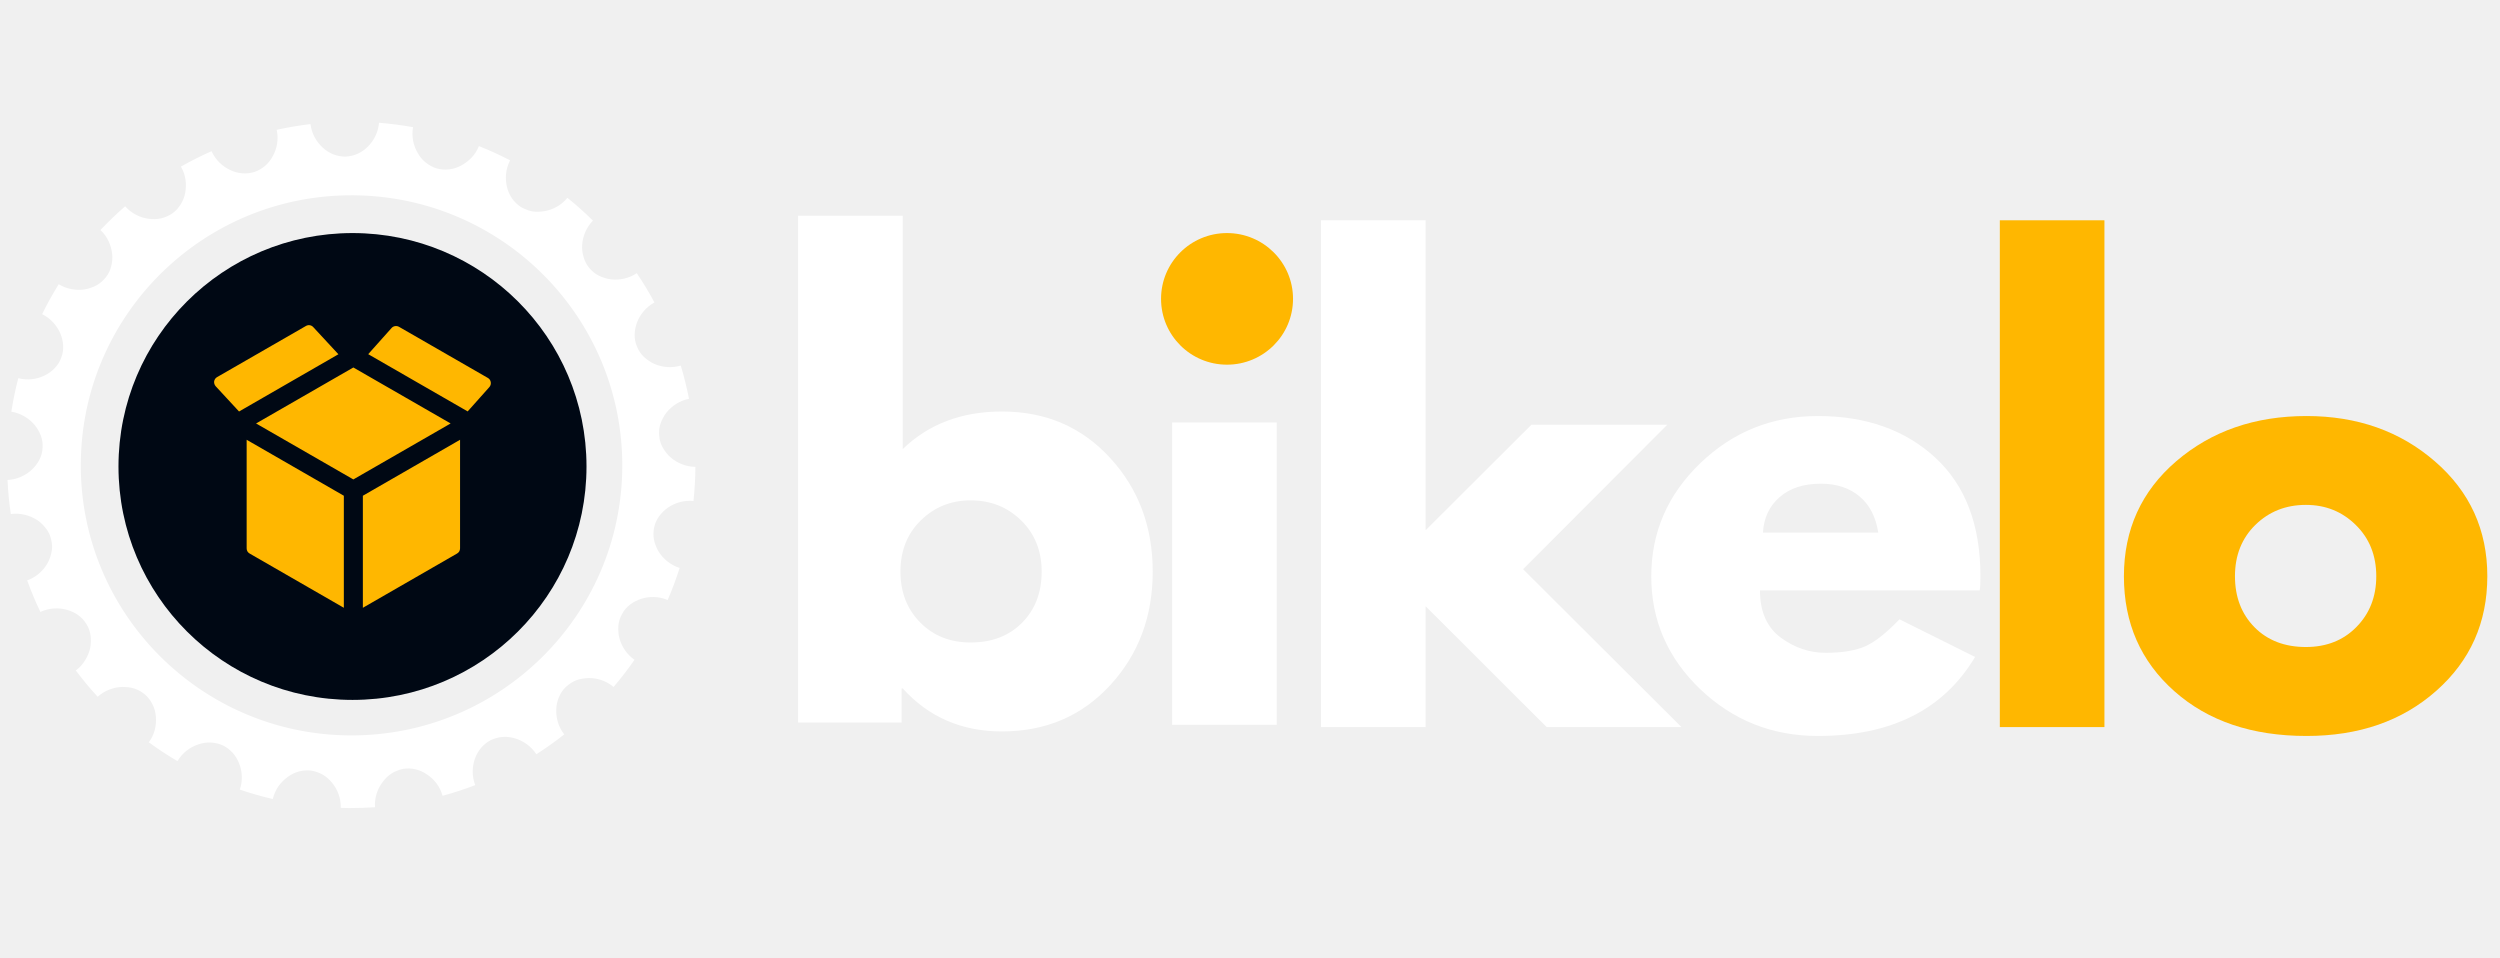
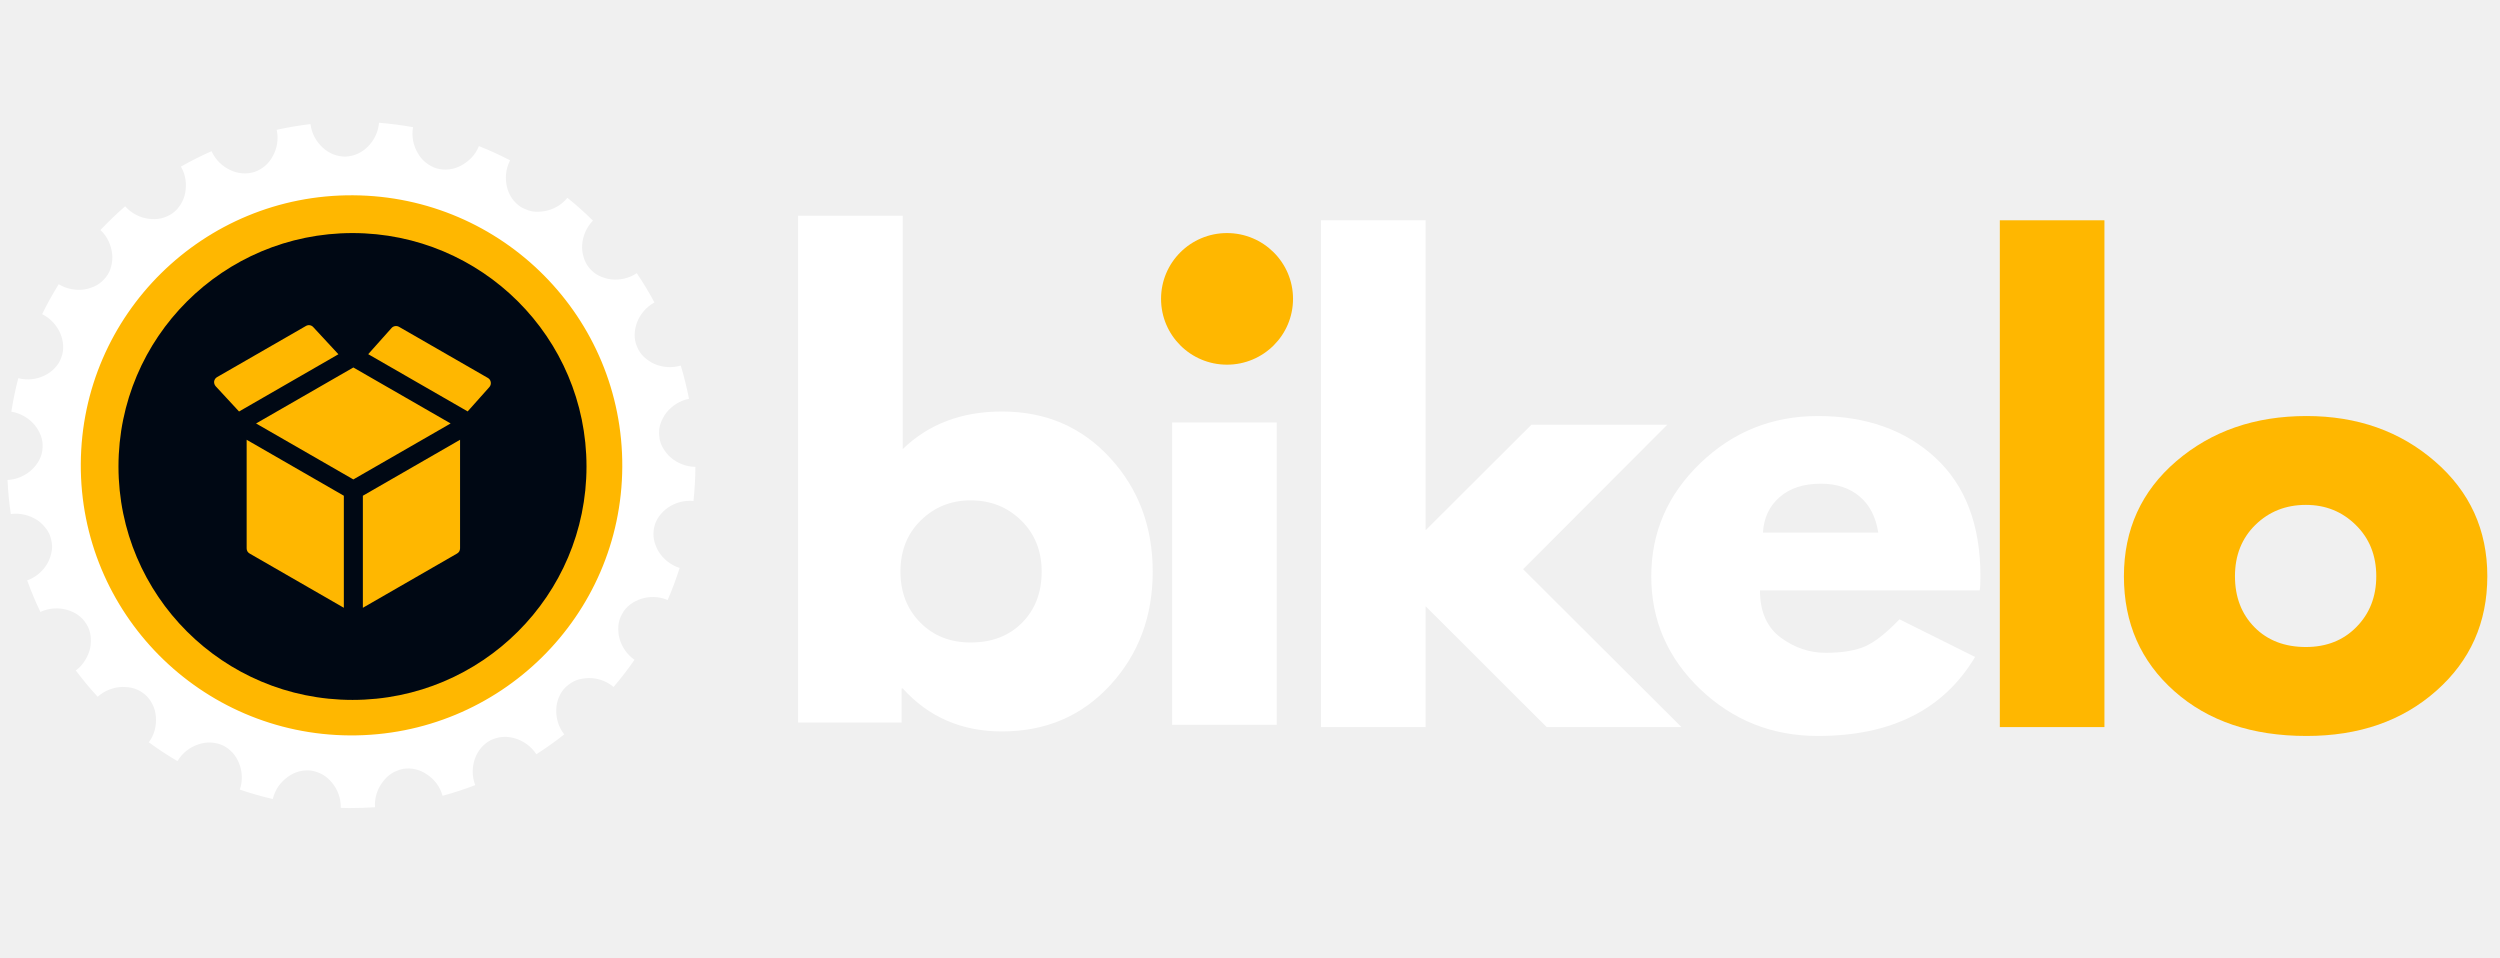
<svg xmlns="http://www.w3.org/2000/svg" width="276" height="105.75" preserveAspectRatio="xMidYMid meet" version="1.2">
  <defs>
    <clipPath id="92eb6db69f">
      <path d="m234,45l40.93,0l0,37l-40.93,0l0,-37zm0,0" id="svg_1" />
    </clipPath>
    <clipPath id="a76c8bd143">
      <path d="m0.83,13.52l75.94,0l0,75.73l-75.94,0l0,-75.73zm0,0" id="svg_2" />
    </clipPath>
    <clipPath id="1aee757f3d">
      <path d="m8.41,21.07l61.01,0l0,60.85l-61.01,0l0,-60.85zm0,0" id="svg_3" />
    </clipPath>
    <clipPath id="768379fe1d">
      <path d="m38.92,21.07c-16.85,0 -30.51,13.63 -30.51,30.43c0,16.8 13.66,30.42 30.51,30.42c16.85,0 30.5,-13.62 30.5,-30.42c0,-16.8 -13.65,-30.43 -30.5,-30.43zm0,0" id="svg_4" />
    </clipPath>
    <clipPath id="3cd27044d9">
      <path d="m13.75,26.41l50.33,0l0,50.18l-50.33,0l0,-50.18zm0,0" id="svg_5" />
    </clipPath>
    <clipPath id="05862195d8">
      <path d="m38.92,26.41c-13.9,0 -25.17,11.23 -25.17,25.09c0,13.86 11.27,25.09 25.17,25.09c13.89,0 25.16,-11.23 25.16,-25.09c0,-13.86 -11.27,-25.09 -25.16,-25.09zm0,0" id="svg_6" />
    </clipPath>
    <clipPath id="3bf852e864">
      <path d="m10.48,23.14l56.87,0l0,56.72l-56.87,0l0,-56.72zm0,0" id="svg_7" />
    </clipPath>
    <clipPath id="ace741be1c">
      <path d="m38.92,22.89c-15.71,0 -28.44,12.7 -28.44,28.36c0,15.66 12.73,28.36 28.44,28.36c15.7,0 28.43,-12.7 28.43,-28.36c0,-15.66 -12.73,-28.36 -28.43,-28.36zm0,0" id="svg_8" />
    </clipPath>
    <clipPath id="2ae0b4acc1">
      <path d="m13.08,25.73l51.92,0l0,51.73l-51.92,0l0,-51.73zm0,0" id="svg_9" />
    </clipPath>
    <clipPath id="9d7846a0e4">
      <path d="m128.18,25.73l14.57,0l0,14.53l-14.57,0l0,-14.53zm0,0" id="svg_10" />
    </clipPath>
    <clipPath id="2dd95234ea">
      <path d="m135.46,25.73c-4.02,0 -7.28,3.25 -7.28,7.26c0,4.02 3.26,7.27 7.28,7.27c4.02,0 7.29,-3.25 7.29,-7.27c0,-4.01 -3.27,-7.26 -7.29,-7.26zm0,0" id="svg_11" />
    </clipPath>
  </defs>
  <g class="layer">
-     <g id="fcd7d22820">
-       <ellipse cx="38.87" cy="51.53" fill="#ffb700" id="svg_22" rx="25.1" ry="25.11" />
+     <g id="fcd7d22820" transform="matrix(1 0 0 1 0 0)">
+       <circle cx="38.83" cy="51.35" fill="#ffb700" id="svg_37" r="30.2" transform="matrix(1 0 0 1 0 0)" />
      <path d="m122.57,50.57c3.13,3.41 4.69,7.6 4.69,12.54c0,4.95 -1.56,9.12 -4.69,12.53c-3.14,3.41 -7.12,5.11 -11.96,5.11c-4.43,0 -8.09,-1.58 -10.95,-4.75l-0.12,0l0,3.77l-11.43,0l0,-55.95l11.55,0l0,25.76c2.86,-2.77 6.52,-4.15 10.95,-4.15c4.84,0 8.82,1.71 11.96,5.14zm-9.73,18.18c1.44,-1.46 2.16,-3.34 2.16,-5.64c0,-2.29 -0.76,-4.18 -2.26,-5.65c-1.51,-1.48 -3.36,-2.22 -5.58,-2.22c-2.17,0 -4.01,0.74 -5.51,2.22c-1.5,1.47 -2.24,3.36 -2.24,5.65c0,2.26 0.72,4.13 2.18,5.61c1.46,1.48 3.31,2.21 5.57,2.21c2.35,0 4.24,-0.73 5.68,-2.18zm0,0" fill="#ffffff" fill-rule="nonzero" id="svg_12" transform="matrix(1 0 0 1 0 0)" />
      <path d="m130.5,28.05c1.35,-1.35 2.96,-2.03 4.82,-2.03c1.88,0 3.49,0.68 4.84,2.03c1.36,1.34 2.03,2.94 2.03,4.81c0,1.86 -0.67,3.47 -2.03,4.81c-1.35,1.34 -2.96,2.01 -4.84,2.01c-1.86,0 -3.47,-0.67 -4.82,-2.01c-1.34,-1.34 -2.02,-2.95 -2.02,-4.81c0,-1.87 0.68,-3.47 2.02,-4.81zm-1.1,18.59l0,33.38l11.55,0l0,-33.38l-11.55,0zm0,0" fill="#ffffff" fill-rule="nonzero" id="svg_13" transform="matrix(1 0 0 1 0 0)" />
      <path d="m184.07,46.89l-15.92,15.95l17.48,17.43l-14.88,0l-13.36,-13.34l0,13.34l-11.55,0l0,-55.95l11.55,0l0,34.22l11.68,-11.65l15,0zm0,0" fill="#ffffff" fill-rule="nonzero" id="svg_14" transform="matrix(1 0 0 1 0 0)" />
      <path d="m218.56,65.18l-24.26,0c0,2.34 0.77,4.08 2.29,5.21c1.52,1.12 3.17,1.68 4.95,1.68c1.87,0 3.35,-0.25 4.43,-0.74c1.09,-0.5 2.33,-1.49 3.73,-2.96l8.35,4.16c-3.48,5.82 -9.26,8.72 -17.35,8.72c-5.04,0 -9.38,-1.72 -12.99,-5.16c-3.61,-3.46 -5.41,-7.61 -5.41,-12.46c0,-4.86 1.8,-9.02 5.41,-12.49c3.61,-3.48 7.95,-5.21 12.99,-5.21c5.3,0 9.62,1.53 12.94,4.58c3.33,3.06 5,7.43 5,13.1c0,0.79 -0.03,1.31 -0.08,1.57zm-23.93,-6.38l12.73,0c-0.27,-1.74 -0.96,-3.07 -2.07,-4c-1.11,-0.93 -2.53,-1.4 -4.27,-1.4c-1.92,0 -3.44,0.5 -4.57,1.5c-1.13,0.99 -1.73,2.3 -1.82,3.9zm0,0" fill="#ffffff" fill-rule="nonzero" id="svg_15" transform="matrix(1 0 0 1 0 0)" />
      <path d="m220.78,24.32l11.55,0l0,55.95l-11.55,0l0,-55.95zm0,0" fill="#ffb700" fill-rule="nonzero" id="svg_16" />
      <g clip-path="url(#92eb6db69f)" clip-rule="nonzero" id="svg_17">
        <path d="m240.05,76.31c-3.72,-3.3 -5.57,-7.53 -5.57,-12.68c0,-5.17 1.93,-9.41 5.79,-12.72c3.88,-3.32 8.66,-4.98 14.37,-4.98c5.6,0 10.33,1.67 14.18,5.01c3.85,3.33 5.78,7.56 5.78,12.67c0,5.12 -1.88,9.34 -5.64,12.66c-3.76,3.33 -8.53,4.98 -14.32,4.98c-6.01,0 -10.87,-1.64 -14.59,-4.94zm8.93,-18.35c-1.49,1.47 -2.24,3.36 -2.24,5.65c0,2.3 0.72,4.18 2.16,5.64c1.43,1.45 3.33,2.18 5.67,2.18c2.26,0 4.13,-0.73 5.58,-2.21c1.46,-1.48 2.19,-3.35 2.19,-5.61c0,-2.29 -0.76,-4.18 -2.26,-5.65c-1.5,-1.48 -3.33,-2.22 -5.51,-2.22c-2.22,0 -4.08,0.74 -5.59,2.22zm0,0" fill="#ffb700" fill-rule="nonzero" id="svg_18" />
      </g>
      <g clip-path="url(#a76c8bd143)" clip-rule="nonzero" id="svg_19" transform="matrix(1 0 0 1 0 0)">
        <path d="m38.63,81.19c-16.5,-0.1 -29.81,-13.53 -29.71,-29.99c0.09,-16.47 13.55,-29.74 30.06,-29.64c16.51,0.1 29.81,13.52 29.72,29.99c-0.09,16.46 -13.56,29.73 -30.07,29.64zm35.41,-30.69c-0.37,-0.32 -0.63,-0.68 -0.87,-1.08c-0.22,-0.4 -0.36,-0.83 -0.39,-1.3c-0.05,-0.47 -0.01,-0.92 0.14,-1.35c0.07,-0.22 0.17,-0.43 0.28,-0.63c0.1,-0.2 0.23,-0.4 0.37,-0.58c0.58,-0.74 1.46,-1.33 2.49,-1.53c0.01,0 0.01,0 0.01,0c-0.25,-1.24 -0.55,-2.47 -0.91,-3.67c0,0 0,0 -0.01,0c-1,0.3 -2.06,0.19 -2.92,-0.19c-0.43,-0.19 -0.8,-0.46 -1.14,-0.77c-0.33,-0.31 -0.59,-0.69 -0.76,-1.13c-0.38,-0.85 -0.32,-1.81 0,-2.68c0.33,-0.87 1,-1.7 1.92,-2.2c-0.59,-1.11 -1.25,-2.19 -1.95,-3.23c-0.89,0.59 -1.92,0.79 -2.85,0.68c-0.24,-0.03 -0.46,-0.08 -0.68,-0.15c-0.22,-0.06 -0.44,-0.15 -0.64,-0.25c-0.21,-0.1 -0.4,-0.22 -0.58,-0.37c-0.17,-0.14 -0.33,-0.3 -0.49,-0.48c-0.3,-0.36 -0.51,-0.77 -0.63,-1.21c-0.14,-0.43 -0.19,-0.89 -0.16,-1.36c0.08,-0.94 0.44,-1.9 1.19,-2.66c0,0 0,0 0,0c-0.89,-0.89 -1.83,-1.73 -2.82,-2.52c0,0 0,0 0,0c-0.67,0.83 -1.6,1.31 -2.52,1.47c-0.46,0.08 -0.94,0.1 -1.38,0.02c-0.23,-0.04 -0.44,-0.11 -0.65,-0.2c-0.21,-0.08 -0.43,-0.18 -0.62,-0.3c-0.78,-0.53 -1.3,-1.3 -1.51,-2.23c-0.21,-0.92 -0.14,-1.94 0.35,-2.89c0,0 0,-0.01 0,-0.01c-1.11,-0.58 -2.26,-1.11 -3.44,-1.57c0,0 0,0 0,0.01c-0.4,0.99 -1.14,1.7 -1.97,2.14c-0.84,0.45 -1.77,0.56 -2.67,0.32c-0.23,-0.06 -0.44,-0.16 -0.64,-0.27c-0.21,-0.11 -0.39,-0.22 -0.57,-0.37c-0.36,-0.28 -0.66,-0.64 -0.89,-1.05c-0.48,-0.8 -0.72,-1.81 -0.53,-2.86c0,0 0,0 0,-0.01c-1.23,-0.22 -2.49,-0.38 -3.76,-0.49c0,0.01 0,0.01 0,0.02c-0.09,1.06 -0.57,1.96 -1.24,2.63c-0.68,0.68 -1.53,1.05 -2.47,1.09c-0.94,0 -1.81,-0.35 -2.51,-1c-0.69,-0.64 -1.21,-1.52 -1.34,-2.58c0,0 0,-0.01 0,-0.01c-1.26,0.15 -2.51,0.36 -3.73,0.63c0,0 0,0.01 0,0.01c0.22,1.04 0.03,2.06 -0.42,2.87c-0.22,0.42 -0.51,0.8 -0.85,1.09c-0.17,0.15 -0.36,0.27 -0.55,0.39c-0.2,0.12 -0.41,0.22 -0.63,0.29c-0.9,0.28 -1.83,0.2 -2.69,-0.21c-0.85,-0.4 -1.61,-1.1 -2.05,-2.07c0,0 0,-0.01 0,-0.01c-1.16,0.51 -2.29,1.08 -3.38,1.7c0,0.01 0,0.01 0,0.02c0.27,0.45 0.43,0.95 0.5,1.43c0.07,0.49 0.05,0.96 -0.03,1.44c-0.09,0.47 -0.26,0.9 -0.5,1.28c-0.06,0.1 -0.13,0.19 -0.2,0.28c-0.06,0.09 -0.13,0.18 -0.21,0.27c-0.15,0.16 -0.33,0.32 -0.52,0.45c-0.19,0.14 -0.39,0.24 -0.6,0.33c-0.21,0.1 -0.42,0.17 -0.65,0.22c-0.44,0.1 -0.92,0.1 -1.38,0.04c-0.92,-0.12 -1.87,-0.58 -2.57,-1.37c0,-0.01 0,-0.01 0,-0.01c-0.95,0.83 -1.86,1.71 -2.73,2.62c0,0 0,0 0,0.01c0.78,0.72 1.18,1.67 1.29,2.61c0.05,0.47 0.02,0.93 -0.1,1.37c-0.1,0.44 -0.3,0.86 -0.59,1.23c-0.3,0.36 -0.63,0.67 -1.03,0.89c-0.2,0.11 -0.41,0.2 -0.64,0.27c-0.21,0.08 -0.43,0.14 -0.67,0.18c-0.92,0.14 -1.96,-0.02 -2.87,-0.57c-0.66,1.06 -1.27,2.17 -1.83,3.3c0.95,0.47 1.64,1.27 2.01,2.13c0.35,0.85 0.45,1.81 0.1,2.67c-0.15,0.45 -0.4,0.83 -0.72,1.16c-0.08,0.08 -0.16,0.16 -0.25,0.24c-0.08,0.07 -0.17,0.14 -0.26,0.21c-0.19,0.14 -0.39,0.26 -0.6,0.36c-0.84,0.42 -1.89,0.57 -2.91,0.3c-0.32,1.21 -0.57,2.45 -0.77,3.7c0,0 0,0 0,0c1.05,0.17 1.95,0.73 2.55,1.44c0.59,0.72 0.98,1.6 0.9,2.53c-0.03,0.94 -0.5,1.78 -1.17,2.42c-0.68,0.64 -1.64,1.1 -2.7,1.15c0.06,1.27 0.18,2.53 0.36,3.76c1.04,-0.14 2.06,0.13 2.86,0.63c0.2,0.12 0.38,0.27 0.54,0.42c0.17,0.16 0.32,0.33 0.46,0.51c0.29,0.36 0.49,0.77 0.59,1.23c0.12,0.45 0.15,0.91 0.06,1.35c-0.08,0.46 -0.23,0.89 -0.46,1.3c-0.46,0.81 -1.24,1.53 -2.23,1.88c-0.01,0 -0.01,0 -0.01,0c0.43,1.2 0.92,2.36 1.46,3.49c0.95,-0.45 2.01,-0.49 2.92,-0.24c0.89,0.25 1.69,0.77 2.16,1.58c0.26,0.4 0.4,0.83 0.46,1.29c0.05,0.45 0.05,0.91 -0.05,1.37c-0.1,0.46 -0.29,0.91 -0.56,1.34c-0.25,0.42 -0.59,0.8 -1.02,1.12c0,0 0,0 0,0c0.76,1.01 1.56,1.98 2.42,2.91c0,0 0,0 0,-0.01c0.79,-0.71 1.78,-1.06 2.71,-1.08c0.46,0 0.95,0.04 1.37,0.19c0.43,0.14 0.82,0.38 1.18,0.68c0.36,0.31 0.61,0.7 0.81,1.1c0.2,0.4 0.32,0.86 0.35,1.33c0.02,0.24 0.02,0.48 0,0.72c-0.02,0.24 -0.07,0.48 -0.12,0.71c-0.13,0.48 -0.34,0.95 -0.66,1.38c0,0 0,0 0,0c1.02,0.75 2.07,1.44 3.17,2.08c0,-0.01 0,-0.01 0,-0.01c0.54,-0.92 1.38,-1.53 2.27,-1.83c0.9,-0.32 1.83,-0.28 2.69,0.08c0.43,0.2 0.79,0.49 1.1,0.81c0.31,0.33 0.55,0.74 0.73,1.18c0.35,0.87 0.43,1.9 0.09,2.9c0,0.01 -0.01,0.01 -0.01,0.01c1.19,0.4 2.41,0.76 3.64,1.04c0.01,0 0.01,0 0.01,-0.01c0.12,-0.51 0.34,-0.98 0.61,-1.39c0.29,-0.4 0.63,-0.73 1.01,-1.02c0.76,-0.57 1.67,-0.82 2.6,-0.72c0.23,0.04 0.45,0.09 0.67,0.17c0.22,0.08 0.42,0.17 0.62,0.28c0.39,0.23 0.74,0.53 1.04,0.91c0.59,0.72 0.98,1.69 0.95,2.75c0,0 0,0 0,0.01c0.31,0.01 0.63,0.01 0.94,0.02c0.96,0 1.9,-0.03 2.84,-0.09c0,-0.01 0,-0.01 0,-0.01c-0.07,-1.06 0.28,-2.04 0.85,-2.78c0.28,-0.39 0.62,-0.71 1,-0.95c0.19,-0.13 0.39,-0.22 0.61,-0.3c0.21,-0.09 0.43,-0.16 0.66,-0.2c0.93,-0.14 1.84,0.08 2.62,0.62c0.4,0.27 0.75,0.59 1.05,0.98c0.29,0.4 0.53,0.86 0.67,1.37c0,0 0,0.01 0,0.01c1.23,-0.34 2.43,-0.73 3.6,-1.18c0,-0.01 0,-0.01 0,-0.02c-0.38,-0.98 -0.34,-2.02 -0.03,-2.9c0.32,-0.9 0.92,-1.61 1.75,-2.05c0.21,-0.1 0.43,-0.18 0.65,-0.24c0.22,-0.05 0.44,-0.1 0.67,-0.11c0.45,-0.04 0.91,0.02 1.37,0.16c0.89,0.27 1.76,0.85 2.34,1.74c0,0 0,0.01 0,0.01c1.07,-0.68 2.09,-1.41 3.09,-2.2c-0.01,0 -0.01,0 -0.01,0c-0.33,-0.41 -0.56,-0.87 -0.7,-1.34c-0.07,-0.24 -0.12,-0.48 -0.15,-0.71c-0.03,-0.25 -0.04,-0.48 -0.03,-0.72c0.02,-0.48 0.12,-0.93 0.3,-1.34c0.18,-0.42 0.42,-0.81 0.77,-1.13c0.35,-0.31 0.72,-0.57 1.15,-0.73c0.42,-0.16 0.89,-0.23 1.36,-0.24c0.93,-0.02 1.94,0.3 2.75,0.98c0,0 0,0 0,0c0.82,-0.96 1.59,-1.96 2.31,-3c0,0 0,0 0,0c-0.44,-0.3 -0.79,-0.67 -1.07,-1.08c-0.28,-0.41 -0.48,-0.86 -0.6,-1.32c-0.06,-0.22 -0.1,-0.46 -0.11,-0.68c-0.02,-0.23 -0.02,-0.46 0,-0.69c0.04,-0.45 0.18,-0.89 0.41,-1.29c0.43,-0.83 1.22,-1.38 2.11,-1.67c0.89,-0.29 1.95,-0.28 2.92,0.13c0.5,-1.15 0.94,-2.33 1.32,-3.54c-1.01,-0.32 -1.82,-1 -2.31,-1.8c-0.13,-0.2 -0.23,-0.4 -0.31,-0.62c-0.08,-0.21 -0.16,-0.43 -0.2,-0.65c-0.1,-0.45 -0.09,-0.9 0,-1.36c0.09,-0.46 0.27,-0.88 0.54,-1.25c0.14,-0.19 0.29,-0.36 0.45,-0.53c0.16,-0.16 0.34,-0.31 0.53,-0.44c0.77,-0.53 1.78,-0.85 2.83,-0.74c0.13,-1.24 0.21,-2.5 0.21,-3.77c-1.06,-0.01 -2.03,-0.43 -2.73,-1.04" fill="#ffffff" fill-rule="nonzero" id="svg_20" />
      </g>
      <g clip-path="url(#1aee757f3d)" clip-rule="nonzero" id="svg_21" />
      <g clip-path="url(#3bf852e864)" clip-rule="nonzero" id="svg_27" />
-       <path d="m38.92,25.73c14.26,0 25.83,11.54 25.83,25.77c0,14.23 -11.57,25.77 -25.83,25.77c-14.28,0 -25.84,-11.54 -25.84,-25.77c0,-14.23 11.56,-25.77 25.84,-25.77zm10.83,21.02l-10.74,-6.18l-10.74,6.18l10.74,6.18l10.74,-6.18zm-23.36,-1.32l10.97,-6.32l-2.78,-3c-0.21,-0.23 -0.54,-0.28 -0.81,-0.12l-9.8,5.64c-0.18,0.1 -0.29,0.27 -0.33,0.47c-0.02,0.2 0.04,0.39 0.17,0.54l2.58,2.79zm14.26,-6.33l10.98,6.32l2.4,-2.69c0.13,-0.15 0.18,-0.34 0.15,-0.54c-0.03,-0.2 -0.14,-0.36 -0.31,-0.46l-9.82,-5.65c-0.27,-0.15 -0.61,-0.1 -0.82,0.13l-2.58,2.89zm10.14,9.45l-10.73,6.18l0,12.37l10.4,-5.99c0.21,-0.12 0.33,-0.32 0.33,-0.57l0,-11.99zm-12.83,18.55l0,-12.37l-10.73,-6.18l0,11.99c0,0.25 0.12,0.45 0.33,0.57l10.4,5.99zm0,0" fill="#000814" fill-rule="evenodd" id="svg_31" />
      <g clip-path="url(#9d7846a0e4)" clip-rule="nonzero" id="svg_32">
        <g clip-path="url(#2dd95234ea)" clip-rule="nonzero" id="svg_33">
          <path d="m128.18,25.73l14.57,0l0,14.53l-14.57,0l0,-14.53zm0,0" fill="#ffb700" fill-rule="nonzero" id="svg_34" />
        </g>
      </g>
+       <g id="svg_23">
+         <ellipse cx="38.87" cy="51.53" fill="#ffb700" id="svg_22" rx="25.1" ry="25.11" />
+         <path d="m38.92,25.73c14.26,0 25.83,11.54 25.83,25.77c0,14.23 -11.57,25.77 -25.83,25.77c-14.28,0 -25.84,-11.54 -25.84,-25.77c0,-14.23 11.56,-25.77 25.84,-25.77zm10.83,21.02l-10.74,-6.18l-10.74,6.18l10.74,6.18l10.74,-6.18zm-23.36,-1.32l10.97,-6.32l-2.78,-3c-0.21,-0.23 -0.54,-0.28 -0.81,-0.12l-9.8,5.64c-0.18,0.1 -0.29,0.27 -0.33,0.47c-0.02,0.2 0.04,0.39 0.17,0.54l2.58,2.79zm14.26,-6.33l10.98,6.32l2.4,-2.69c0.13,-0.15 0.18,-0.34 0.15,-0.54c-0.03,-0.2 -0.14,-0.36 -0.31,-0.46l-9.82,-5.65c-0.27,-0.15 -0.61,-0.1 -0.82,0.13l-2.58,2.89zm10.14,9.45l-10.73,6.18l0,12.37l10.4,-5.99c0.21,-0.12 0.33,-0.32 0.33,-0.57l0,-11.99zm-12.83,18.55l0,-12.37l-10.73,-6.18l0,11.99c0,0.25 0.12,0.45 0.33,0.57l10.4,5.99zm0,0" fill="#000814" fill-rule="evenodd" id="svg_31" transform="matrix(1 0 0 1 0 0)" />
+       </g>
    </g>
  </g>
</svg>
